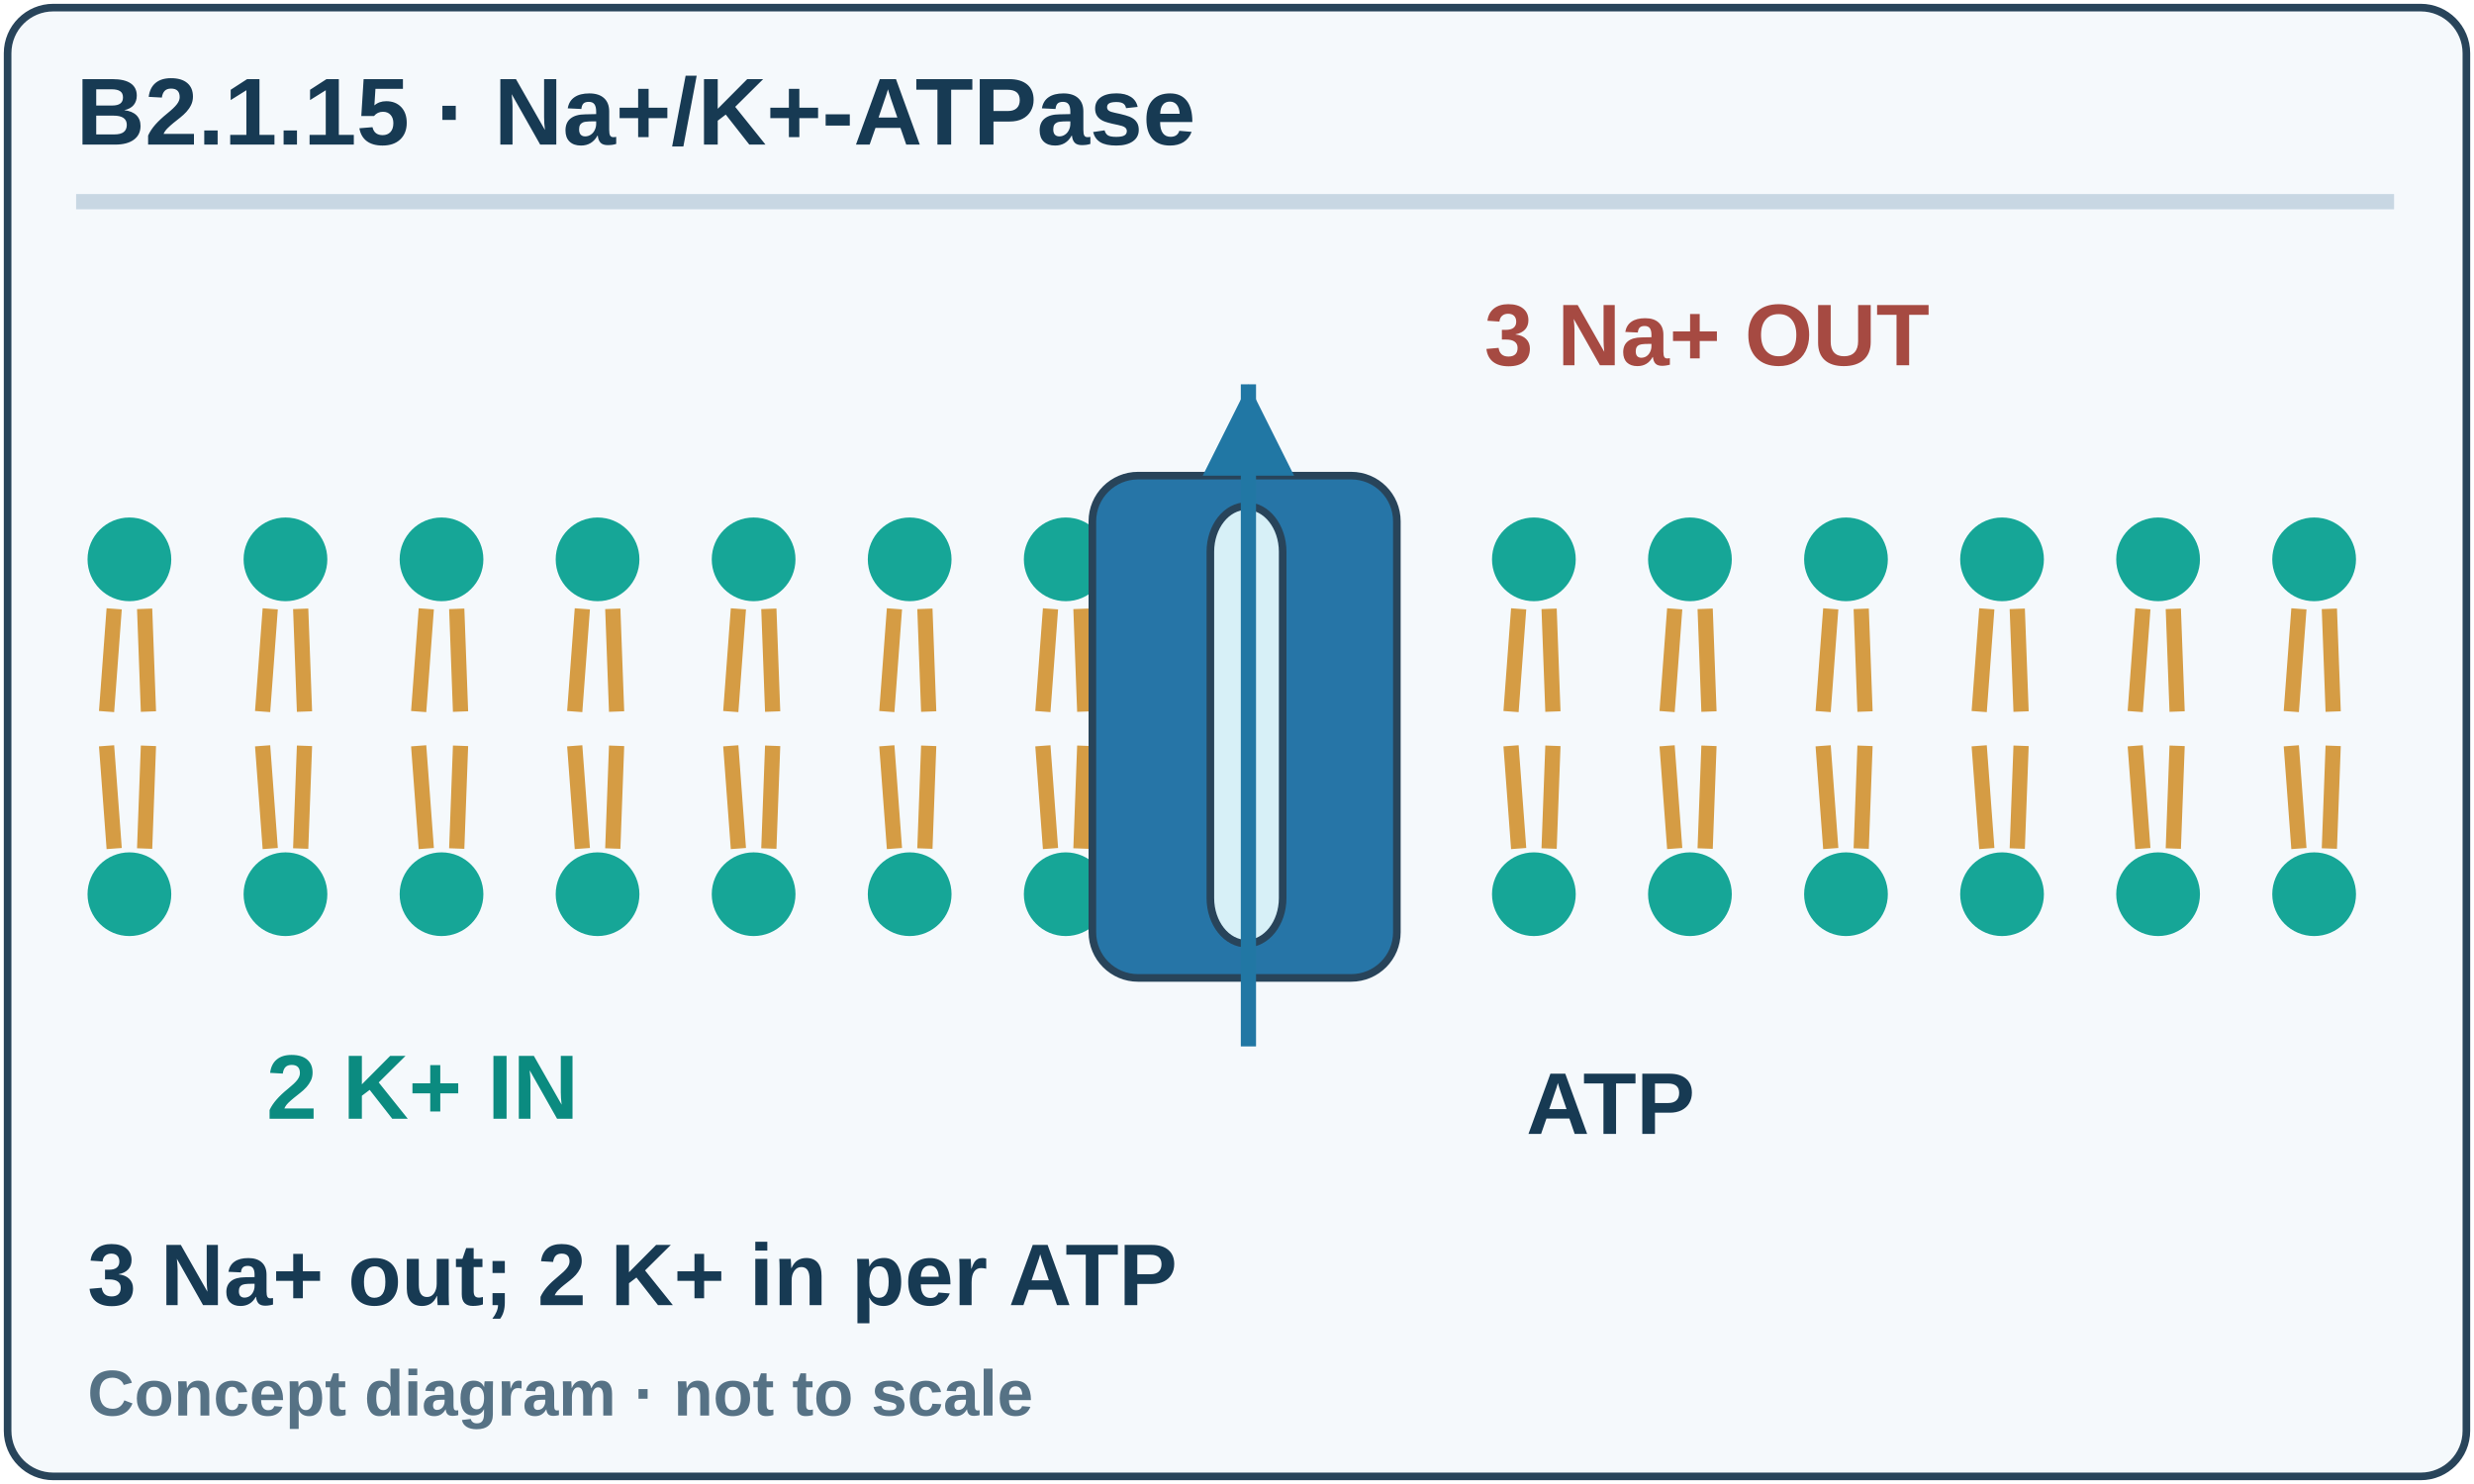
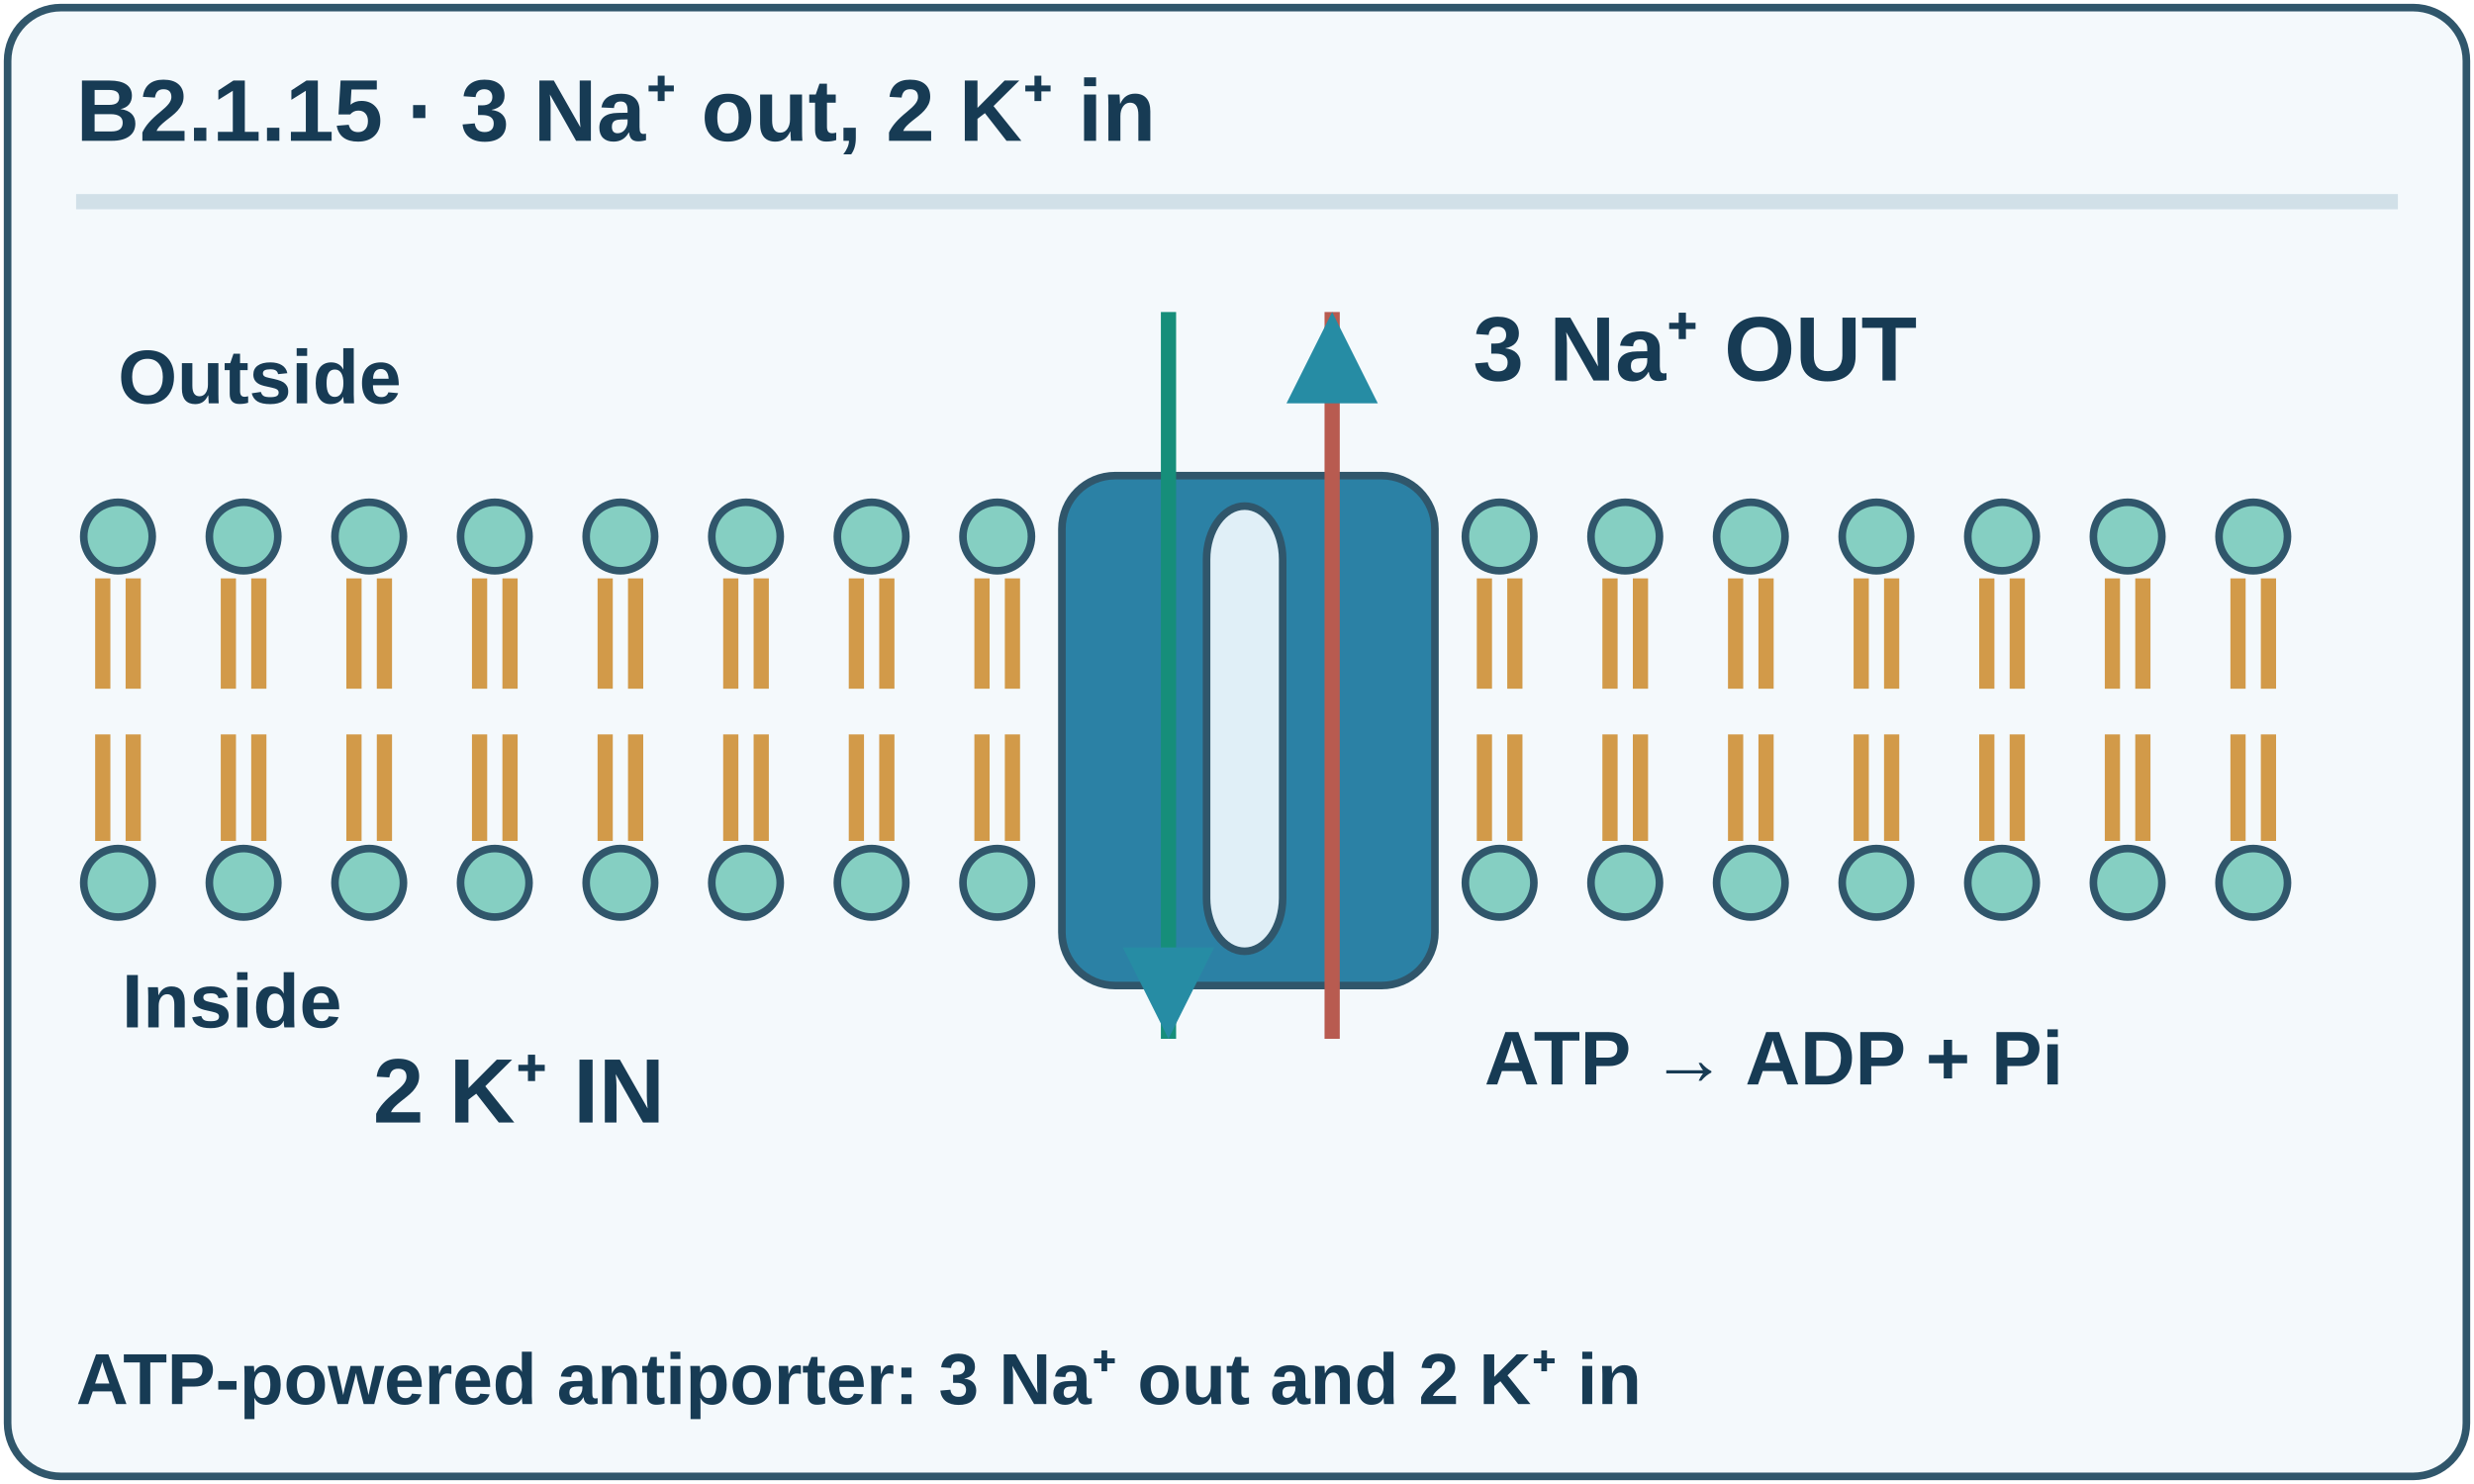
- <svg xmlns="http://www.w3.org/2000/svg" viewBox="0 0 650 390" role="img" aria-labelledby="title desc">
+ <svg xmlns="http://www.w3.org/2000/svg" viewBox="0 0 650 390" role="img" aria-labelledby="title">
  <defs>
    <marker id="tip" markerWidth="7" markerHeight="7" refX="6" refY="3" orient="auto">
-       <path d="M0 0 L6 3 L0 6" fill="#2177a4" />
+       <path d="M0 0 L6 3 L0 6" fill="#268ca4" />
    </marker>
  </defs>
-   <rect x="2" y="2" width="646" height="386" rx="12" fill="#f5f9fc" stroke="#28445a" stroke-width="2" />
-   <text x="20" y="38" font-size="25" fill="#173a53" font-family="Arial,sans-serif" font-weight="600">B2.1.15 · Na+/K+-ATPase</text>
-   <line x1="20" y1="53" x2="629" y2="53" stroke="#c8d7e3" stroke-width="4" />
-   <circle cx="34" cy="147" r="11" fill="#16a697" />
-   <circle cx="34" cy="235" r="11" fill="#16a697" />
-   <line x1="30" y1="160" x2="28" y2="187" stroke="#d59c44" stroke-width="4" />
-   <line x1="38" y1="160" x2="39" y2="187" stroke="#d59c44" stroke-width="4" />
-   <line x1="28" y1="196" x2="30" y2="223" stroke="#d59c44" stroke-width="4" />
-   <line x1="39" y1="196" x2="38" y2="223" stroke="#d59c44" stroke-width="4" />
-   <circle cx="75" cy="147" r="11" fill="#16a697" />
-   <circle cx="75" cy="235" r="11" fill="#16a697" />
-   <line x1="71" y1="160" x2="69" y2="187" stroke="#d59c44" stroke-width="4" />
-   <line x1="79" y1="160" x2="80" y2="187" stroke="#d59c44" stroke-width="4" />
-   <line x1="69" y1="196" x2="71" y2="223" stroke="#d59c44" stroke-width="4" />
-   <line x1="80" y1="196" x2="79" y2="223" stroke="#d59c44" stroke-width="4" />
-   <circle cx="116" cy="147" r="11" fill="#16a697" />
-   <circle cx="116" cy="235" r="11" fill="#16a697" />
-   <line x1="112" y1="160" x2="110" y2="187" stroke="#d59c44" stroke-width="4" />
-   <line x1="120" y1="160" x2="121" y2="187" stroke="#d59c44" stroke-width="4" />
-   <line x1="110" y1="196" x2="112" y2="223" stroke="#d59c44" stroke-width="4" />
-   <line x1="121" y1="196" x2="120" y2="223" stroke="#d59c44" stroke-width="4" />
-   <circle cx="157" cy="147" r="11" fill="#16a697" />
-   <circle cx="157" cy="235" r="11" fill="#16a697" />
-   <line x1="153" y1="160" x2="151" y2="187" stroke="#d59c44" stroke-width="4" />
-   <line x1="161" y1="160" x2="162" y2="187" stroke="#d59c44" stroke-width="4" />
-   <line x1="151" y1="196" x2="153" y2="223" stroke="#d59c44" stroke-width="4" />
-   <line x1="162" y1="196" x2="161" y2="223" stroke="#d59c44" stroke-width="4" />
-   <circle cx="198" cy="147" r="11" fill="#16a697" />
-   <circle cx="198" cy="235" r="11" fill="#16a697" />
-   <line x1="194" y1="160" x2="192" y2="187" stroke="#d59c44" stroke-width="4" />
-   <line x1="202" y1="160" x2="203" y2="187" stroke="#d59c44" stroke-width="4" />
-   <line x1="192" y1="196" x2="194" y2="223" stroke="#d59c44" stroke-width="4" />
-   <line x1="203" y1="196" x2="202" y2="223" stroke="#d59c44" stroke-width="4" />
-   <circle cx="239" cy="147" r="11" fill="#16a697" />
-   <circle cx="239" cy="235" r="11" fill="#16a697" />
-   <line x1="235" y1="160" x2="233" y2="187" stroke="#d59c44" stroke-width="4" />
-   <line x1="243" y1="160" x2="244" y2="187" stroke="#d59c44" stroke-width="4" />
-   <line x1="233" y1="196" x2="235" y2="223" stroke="#d59c44" stroke-width="4" />
-   <line x1="244" y1="196" x2="243" y2="223" stroke="#d59c44" stroke-width="4" />
-   <circle cx="280" cy="147" r="11" fill="#16a697" />
-   <circle cx="280" cy="235" r="11" fill="#16a697" />
-   <line x1="276" y1="160" x2="274" y2="187" stroke="#d59c44" stroke-width="4" />
-   <line x1="284" y1="160" x2="285" y2="187" stroke="#d59c44" stroke-width="4" />
-   <line x1="274" y1="196" x2="276" y2="223" stroke="#d59c44" stroke-width="4" />
-   <line x1="285" y1="196" x2="284" y2="223" stroke="#d59c44" stroke-width="4" />
-   <circle cx="403" cy="147" r="11" fill="#16a697" />
-   <circle cx="403" cy="235" r="11" fill="#16a697" />
-   <line x1="399" y1="160" x2="397" y2="187" stroke="#d59c44" stroke-width="4" />
-   <line x1="407" y1="160" x2="408" y2="187" stroke="#d59c44" stroke-width="4" />
-   <line x1="397" y1="196" x2="399" y2="223" stroke="#d59c44" stroke-width="4" />
-   <line x1="408" y1="196" x2="407" y2="223" stroke="#d59c44" stroke-width="4" />
-   <circle cx="444" cy="147" r="11" fill="#16a697" />
-   <circle cx="444" cy="235" r="11" fill="#16a697" />
-   <line x1="440" y1="160" x2="438" y2="187" stroke="#d59c44" stroke-width="4" />
-   <line x1="448" y1="160" x2="449" y2="187" stroke="#d59c44" stroke-width="4" />
-   <line x1="438" y1="196" x2="440" y2="223" stroke="#d59c44" stroke-width="4" />
-   <line x1="449" y1="196" x2="448" y2="223" stroke="#d59c44" stroke-width="4" />
-   <circle cx="485" cy="147" r="11" fill="#16a697" />
-   <circle cx="485" cy="235" r="11" fill="#16a697" />
-   <line x1="481" y1="160" x2="479" y2="187" stroke="#d59c44" stroke-width="4" />
-   <line x1="489" y1="160" x2="490" y2="187" stroke="#d59c44" stroke-width="4" />
-   <line x1="479" y1="196" x2="481" y2="223" stroke="#d59c44" stroke-width="4" />
-   <line x1="490" y1="196" x2="489" y2="223" stroke="#d59c44" stroke-width="4" />
-   <circle cx="526" cy="147" r="11" fill="#16a697" />
-   <circle cx="526" cy="235" r="11" fill="#16a697" />
-   <line x1="522" y1="160" x2="520" y2="187" stroke="#d59c44" stroke-width="4" />
-   <line x1="530" y1="160" x2="531" y2="187" stroke="#d59c44" stroke-width="4" />
-   <line x1="520" y1="196" x2="522" y2="223" stroke="#d59c44" stroke-width="4" />
-   <line x1="531" y1="196" x2="530" y2="223" stroke="#d59c44" stroke-width="4" />
-   <circle cx="567" cy="147" r="11" fill="#16a697" />
-   <circle cx="567" cy="235" r="11" fill="#16a697" />
-   <line x1="563" y1="160" x2="561" y2="187" stroke="#d59c44" stroke-width="4" />
-   <line x1="571" y1="160" x2="572" y2="187" stroke="#d59c44" stroke-width="4" />
-   <line x1="561" y1="196" x2="563" y2="223" stroke="#d59c44" stroke-width="4" />
-   <line x1="572" y1="196" x2="571" y2="223" stroke="#d59c44" stroke-width="4" />
-   <circle cx="608" cy="147" r="11" fill="#16a697" />
-   <circle cx="608" cy="235" r="11" fill="#16a697" />
-   <line x1="604" y1="160" x2="602" y2="187" stroke="#d59c44" stroke-width="4" />
-   <line x1="612" y1="160" x2="613" y2="187" stroke="#d59c44" stroke-width="4" />
-   <line x1="602" y1="196" x2="604" y2="223" stroke="#d59c44" stroke-width="4" />
-   <line x1="613" y1="196" x2="612" y2="223" stroke="#d59c44" stroke-width="4" />
-   <rect x="287" y="125" width="80" height="132" rx="12" fill="#2675a7" stroke="#28445a" stroke-width="2" />
-   <rect x="318" y="133" width="19" height="115" rx="12" fill="#d7f0f7" stroke="#28445a" stroke-width="2" />
-   <line x1="328" y1="275" x2="328" y2="101" stroke="#2177a4" stroke-width="4" marker-end="url(#tip)" />
-   <text x="390" y="96" font-size="23" fill="#a64a42" font-family="Arial,sans-serif" font-weight="600">3 Na+ OUT</text>
-   <text x="70" y="294" font-size="24" fill="#0b8b80" font-family="Arial,sans-serif" font-weight="600">2 K+ IN</text>
-   <text x="401" y="298" font-size="23" fill="#173a53" font-family="Arial,sans-serif" font-weight="600">ATP</text>
-   <text x="23" y="343" font-size="23" fill="#173a53" font-family="Arial,sans-serif" font-weight="600">3 Na+ out; 2 K+ in per ATP</text>
-   <text x="23" y="372" font-size="17" fill="#567285" font-family="Arial,sans-serif" font-weight="600">Concept diagram · not to scale</text>
+   <rect x="2" y="2" width="646" height="386" rx="14" fill="#f4f9fc" stroke="#30566b" stroke-width="2" />
+   <text x="20" y="37" fill="#173b54" font-family="Arial,sans-serif" font-size="23" font-weight="600">B2.1.15 · 3 Na⁺ out, 2 K⁺ in</text>
+   <path d="M20 53 L630 53" fill="none" stroke="#d1e0e8" stroke-width="4" />
+   <circle cx="31" cy="141" r="9" fill="#85cfc2" stroke="#30566b" stroke-width="2" />
+   <circle cx="31" cy="232" r="9" fill="#85cfc2" stroke="#30566b" stroke-width="2" />
+   <path d="M27 152 L27 181" fill="none" stroke="#d29a49" stroke-width="4" />
+   <path d="M35 152 L35 181" fill="none" stroke="#d29a49" stroke-width="4" />
+   <path d="M27 193 L27 221" fill="none" stroke="#d29a49" stroke-width="4" />
+   <path d="M35 193 L35 221" fill="none" stroke="#d29a49" stroke-width="4" />
+   <circle cx="64" cy="141" r="9" fill="#85cfc2" stroke="#30566b" stroke-width="2" />
+   <circle cx="64" cy="232" r="9" fill="#85cfc2" stroke="#30566b" stroke-width="2" />
+   <path d="M60 152 L60 181" fill="none" stroke="#d29a49" stroke-width="4" />
+   <path d="M68 152 L68 181" fill="none" stroke="#d29a49" stroke-width="4" />
+   <path d="M60 193 L60 221" fill="none" stroke="#d29a49" stroke-width="4" />
+   <path d="M68 193 L68 221" fill="none" stroke="#d29a49" stroke-width="4" />
+   <circle cx="97" cy="141" r="9" fill="#85cfc2" stroke="#30566b" stroke-width="2" />
+   <circle cx="97" cy="232" r="9" fill="#85cfc2" stroke="#30566b" stroke-width="2" />
+   <path d="M93 152 L93 181" fill="none" stroke="#d29a49" stroke-width="4" />
+   <path d="M101 152 L101 181" fill="none" stroke="#d29a49" stroke-width="4" />
+   <path d="M93 193 L93 221" fill="none" stroke="#d29a49" stroke-width="4" />
+   <path d="M101 193 L101 221" fill="none" stroke="#d29a49" stroke-width="4" />
+   <circle cx="130" cy="141" r="9" fill="#85cfc2" stroke="#30566b" stroke-width="2" />
+   <circle cx="130" cy="232" r="9" fill="#85cfc2" stroke="#30566b" stroke-width="2" />
+   <path d="M126 152 L126 181" fill="none" stroke="#d29a49" stroke-width="4" />
+   <path d="M134 152 L134 181" fill="none" stroke="#d29a49" stroke-width="4" />
+   <path d="M126 193 L126 221" fill="none" stroke="#d29a49" stroke-width="4" />
+   <path d="M134 193 L134 221" fill="none" stroke="#d29a49" stroke-width="4" />
+   <circle cx="163" cy="141" r="9" fill="#85cfc2" stroke="#30566b" stroke-width="2" />
+   <circle cx="163" cy="232" r="9" fill="#85cfc2" stroke="#30566b" stroke-width="2" />
+   <path d="M159 152 L159 181" fill="none" stroke="#d29a49" stroke-width="4" />
+   <path d="M167 152 L167 181" fill="none" stroke="#d29a49" stroke-width="4" />
+   <path d="M159 193 L159 221" fill="none" stroke="#d29a49" stroke-width="4" />
+   <path d="M167 193 L167 221" fill="none" stroke="#d29a49" stroke-width="4" />
+   <circle cx="196" cy="141" r="9" fill="#85cfc2" stroke="#30566b" stroke-width="2" />
+   <circle cx="196" cy="232" r="9" fill="#85cfc2" stroke="#30566b" stroke-width="2" />
+   <path d="M192 152 L192 181" fill="none" stroke="#d29a49" stroke-width="4" />
+   <path d="M200 152 L200 181" fill="none" stroke="#d29a49" stroke-width="4" />
+   <path d="M192 193 L192 221" fill="none" stroke="#d29a49" stroke-width="4" />
+   <path d="M200 193 L200 221" fill="none" stroke="#d29a49" stroke-width="4" />
+   <circle cx="229" cy="141" r="9" fill="#85cfc2" stroke="#30566b" stroke-width="2" />
+   <circle cx="229" cy="232" r="9" fill="#85cfc2" stroke="#30566b" stroke-width="2" />
+   <path d="M225 152 L225 181" fill="none" stroke="#d29a49" stroke-width="4" />
+   <path d="M233 152 L233 181" fill="none" stroke="#d29a49" stroke-width="4" />
+   <path d="M225 193 L225 221" fill="none" stroke="#d29a49" stroke-width="4" />
+   <path d="M233 193 L233 221" fill="none" stroke="#d29a49" stroke-width="4" />
+   <circle cx="262" cy="141" r="9" fill="#85cfc2" stroke="#30566b" stroke-width="2" />
+   <circle cx="262" cy="232" r="9" fill="#85cfc2" stroke="#30566b" stroke-width="2" />
+   <path d="M258 152 L258 181" fill="none" stroke="#d29a49" stroke-width="4" />
+   <path d="M266 152 L266 181" fill="none" stroke="#d29a49" stroke-width="4" />
+   <path d="M258 193 L258 221" fill="none" stroke="#d29a49" stroke-width="4" />
+   <path d="M266 193 L266 221" fill="none" stroke="#d29a49" stroke-width="4" />
+   <circle cx="394" cy="141" r="9" fill="#85cfc2" stroke="#30566b" stroke-width="2" />
+   <circle cx="394" cy="232" r="9" fill="#85cfc2" stroke="#30566b" stroke-width="2" />
+   <path d="M390 152 L390 181" fill="none" stroke="#d29a49" stroke-width="4" />
+   <path d="M398 152 L398 181" fill="none" stroke="#d29a49" stroke-width="4" />
+   <path d="M390 193 L390 221" fill="none" stroke="#d29a49" stroke-width="4" />
+   <path d="M398 193 L398 221" fill="none" stroke="#d29a49" stroke-width="4" />
+   <circle cx="427" cy="141" r="9" fill="#85cfc2" stroke="#30566b" stroke-width="2" />
+   <circle cx="427" cy="232" r="9" fill="#85cfc2" stroke="#30566b" stroke-width="2" />
+   <path d="M423 152 L423 181" fill="none" stroke="#d29a49" stroke-width="4" />
+   <path d="M431 152 L431 181" fill="none" stroke="#d29a49" stroke-width="4" />
+   <path d="M423 193 L423 221" fill="none" stroke="#d29a49" stroke-width="4" />
+   <path d="M431 193 L431 221" fill="none" stroke="#d29a49" stroke-width="4" />
+   <circle cx="460" cy="141" r="9" fill="#85cfc2" stroke="#30566b" stroke-width="2" />
+   <circle cx="460" cy="232" r="9" fill="#85cfc2" stroke="#30566b" stroke-width="2" />
+   <path d="M456 152 L456 181" fill="none" stroke="#d29a49" stroke-width="4" />
+   <path d="M464 152 L464 181" fill="none" stroke="#d29a49" stroke-width="4" />
+   <path d="M456 193 L456 221" fill="none" stroke="#d29a49" stroke-width="4" />
+   <path d="M464 193 L464 221" fill="none" stroke="#d29a49" stroke-width="4" />
+   <circle cx="493" cy="141" r="9" fill="#85cfc2" stroke="#30566b" stroke-width="2" />
+   <circle cx="493" cy="232" r="9" fill="#85cfc2" stroke="#30566b" stroke-width="2" />
+   <path d="M489 152 L489 181" fill="none" stroke="#d29a49" stroke-width="4" />
+   <path d="M497 152 L497 181" fill="none" stroke="#d29a49" stroke-width="4" />
+   <path d="M489 193 L489 221" fill="none" stroke="#d29a49" stroke-width="4" />
+   <path d="M497 193 L497 221" fill="none" stroke="#d29a49" stroke-width="4" />
+   <circle cx="526" cy="141" r="9" fill="#85cfc2" stroke="#30566b" stroke-width="2" />
+   <circle cx="526" cy="232" r="9" fill="#85cfc2" stroke="#30566b" stroke-width="2" />
+   <path d="M522 152 L522 181" fill="none" stroke="#d29a49" stroke-width="4" />
+   <path d="M530 152 L530 181" fill="none" stroke="#d29a49" stroke-width="4" />
+   <path d="M522 193 L522 221" fill="none" stroke="#d29a49" stroke-width="4" />
+   <path d="M530 193 L530 221" fill="none" stroke="#d29a49" stroke-width="4" />
+   <circle cx="559" cy="141" r="9" fill="#85cfc2" stroke="#30566b" stroke-width="2" />
+   <circle cx="559" cy="232" r="9" fill="#85cfc2" stroke="#30566b" stroke-width="2" />
+   <path d="M555 152 L555 181" fill="none" stroke="#d29a49" stroke-width="4" />
+   <path d="M563 152 L563 181" fill="none" stroke="#d29a49" stroke-width="4" />
+   <path d="M555 193 L555 221" fill="none" stroke="#d29a49" stroke-width="4" />
+   <path d="M563 193 L563 221" fill="none" stroke="#d29a49" stroke-width="4" />
+   <circle cx="592" cy="141" r="9" fill="#85cfc2" stroke="#30566b" stroke-width="2" />
+   <circle cx="592" cy="232" r="9" fill="#85cfc2" stroke="#30566b" stroke-width="2" />
+   <path d="M588 152 L588 181" fill="none" stroke="#d29a49" stroke-width="4" />
+   <path d="M596 152 L596 181" fill="none" stroke="#d29a49" stroke-width="4" />
+   <path d="M588 193 L588 221" fill="none" stroke="#d29a49" stroke-width="4" />
+   <path d="M596 193 L596 221" fill="none" stroke="#d29a49" stroke-width="4" />
+   <rect x="279" y="125" width="98" height="134" rx="14" fill="#2b81a5" stroke="#30566b" stroke-width="2" />
+   <rect x="317" y="133" width="20" height="117" rx="14" fill="#e0eff7" stroke="#30566b" stroke-width="2" />
+   <path d="M350 273 L350 82" fill="none" stroke="#b85b50" stroke-width="4" marker-end="url(#tip)" />
+   <path d="M307 82 L307 273" fill="none" stroke="#168e7a" stroke-width="4" marker-end="url(#tip)" />
+   <text x="387" y="100" fill="#173b54" font-family="Arial,sans-serif" font-size="24" font-weight="600">3 Na⁺ OUT</text>
+   <text x="98" y="295" fill="#173b54" font-family="Arial,sans-serif" font-size="24" font-weight="600">2 K⁺ IN</text>
+   <text x="390" y="285" fill="#173b54" font-family="Arial,sans-serif" font-size="20" font-weight="600">ATP → ADP + Pi</text>
+   <text x="31" y="106" fill="#173b54" font-family="Arial,sans-serif" font-size="20" font-weight="600">Outside</text>
+   <text x="32" y="270" fill="#173b54" font-family="Arial,sans-serif" font-size="20" font-weight="600">Inside</text>
+   <text x="20" y="369" fill="#173b54" font-family="Arial,sans-serif" font-size="19" font-weight="600">ATP-powered antiporter: 3 Na⁺ out and 2 K⁺ in</text>
</svg>
